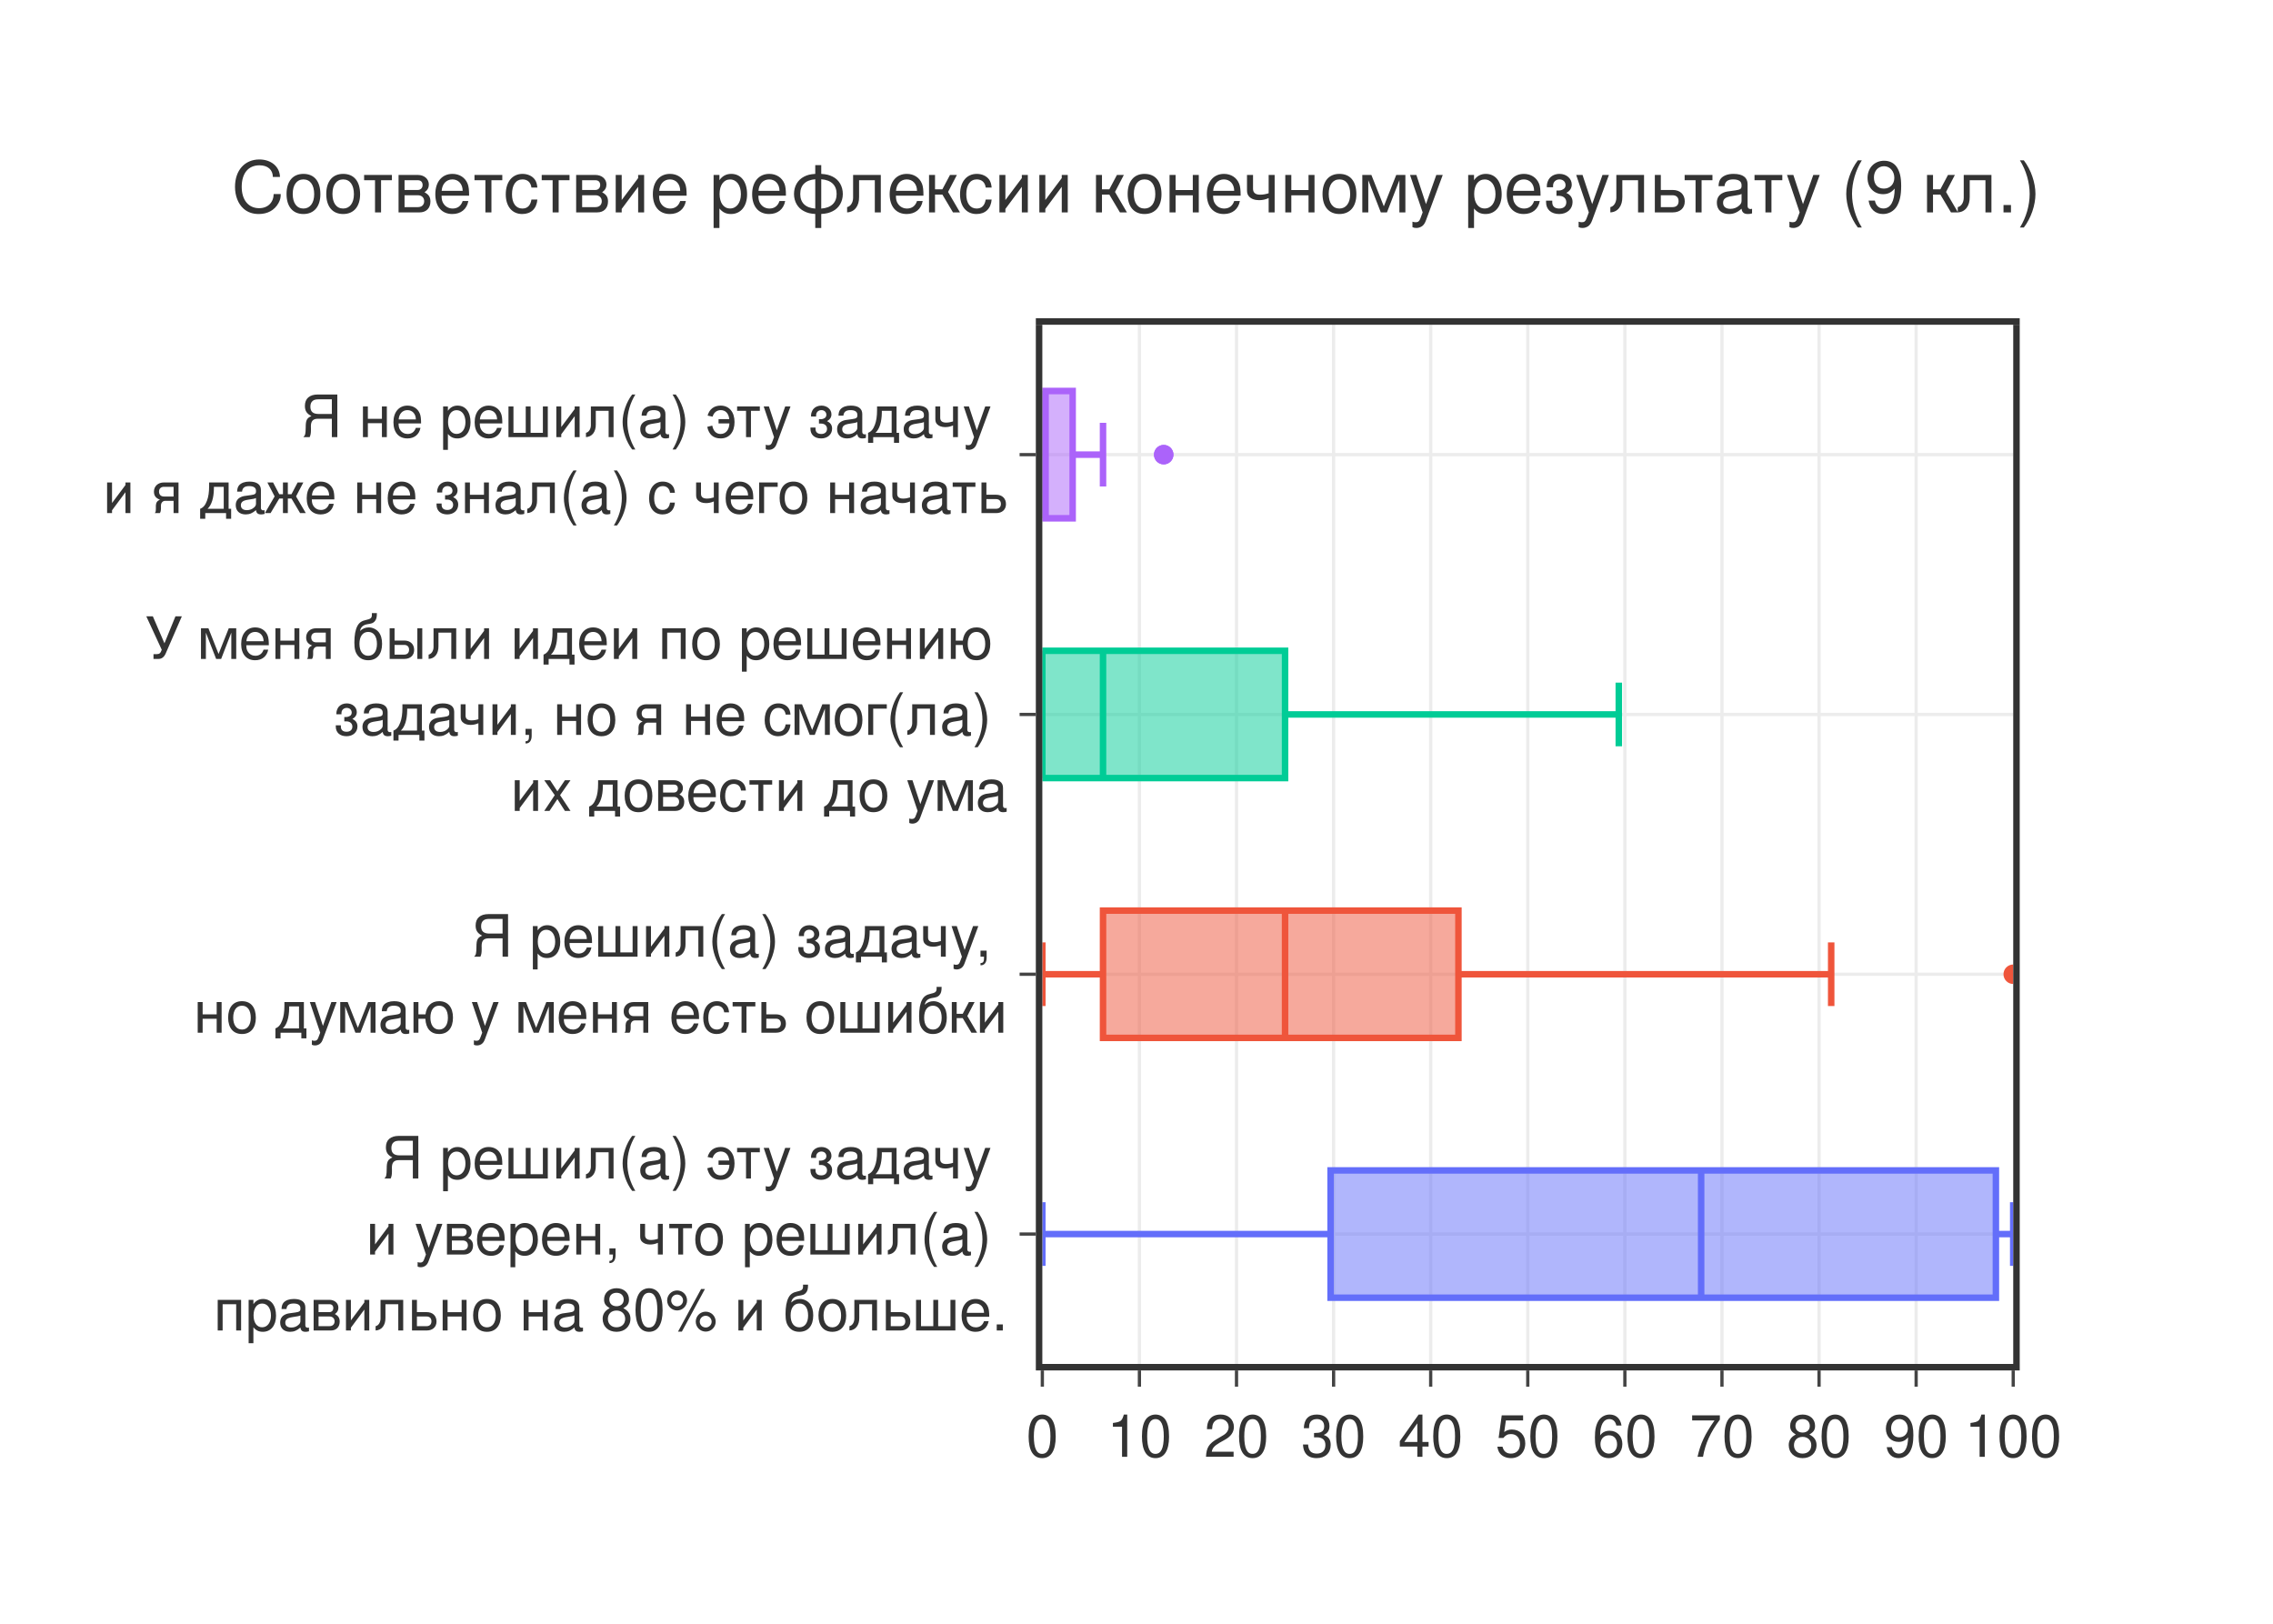
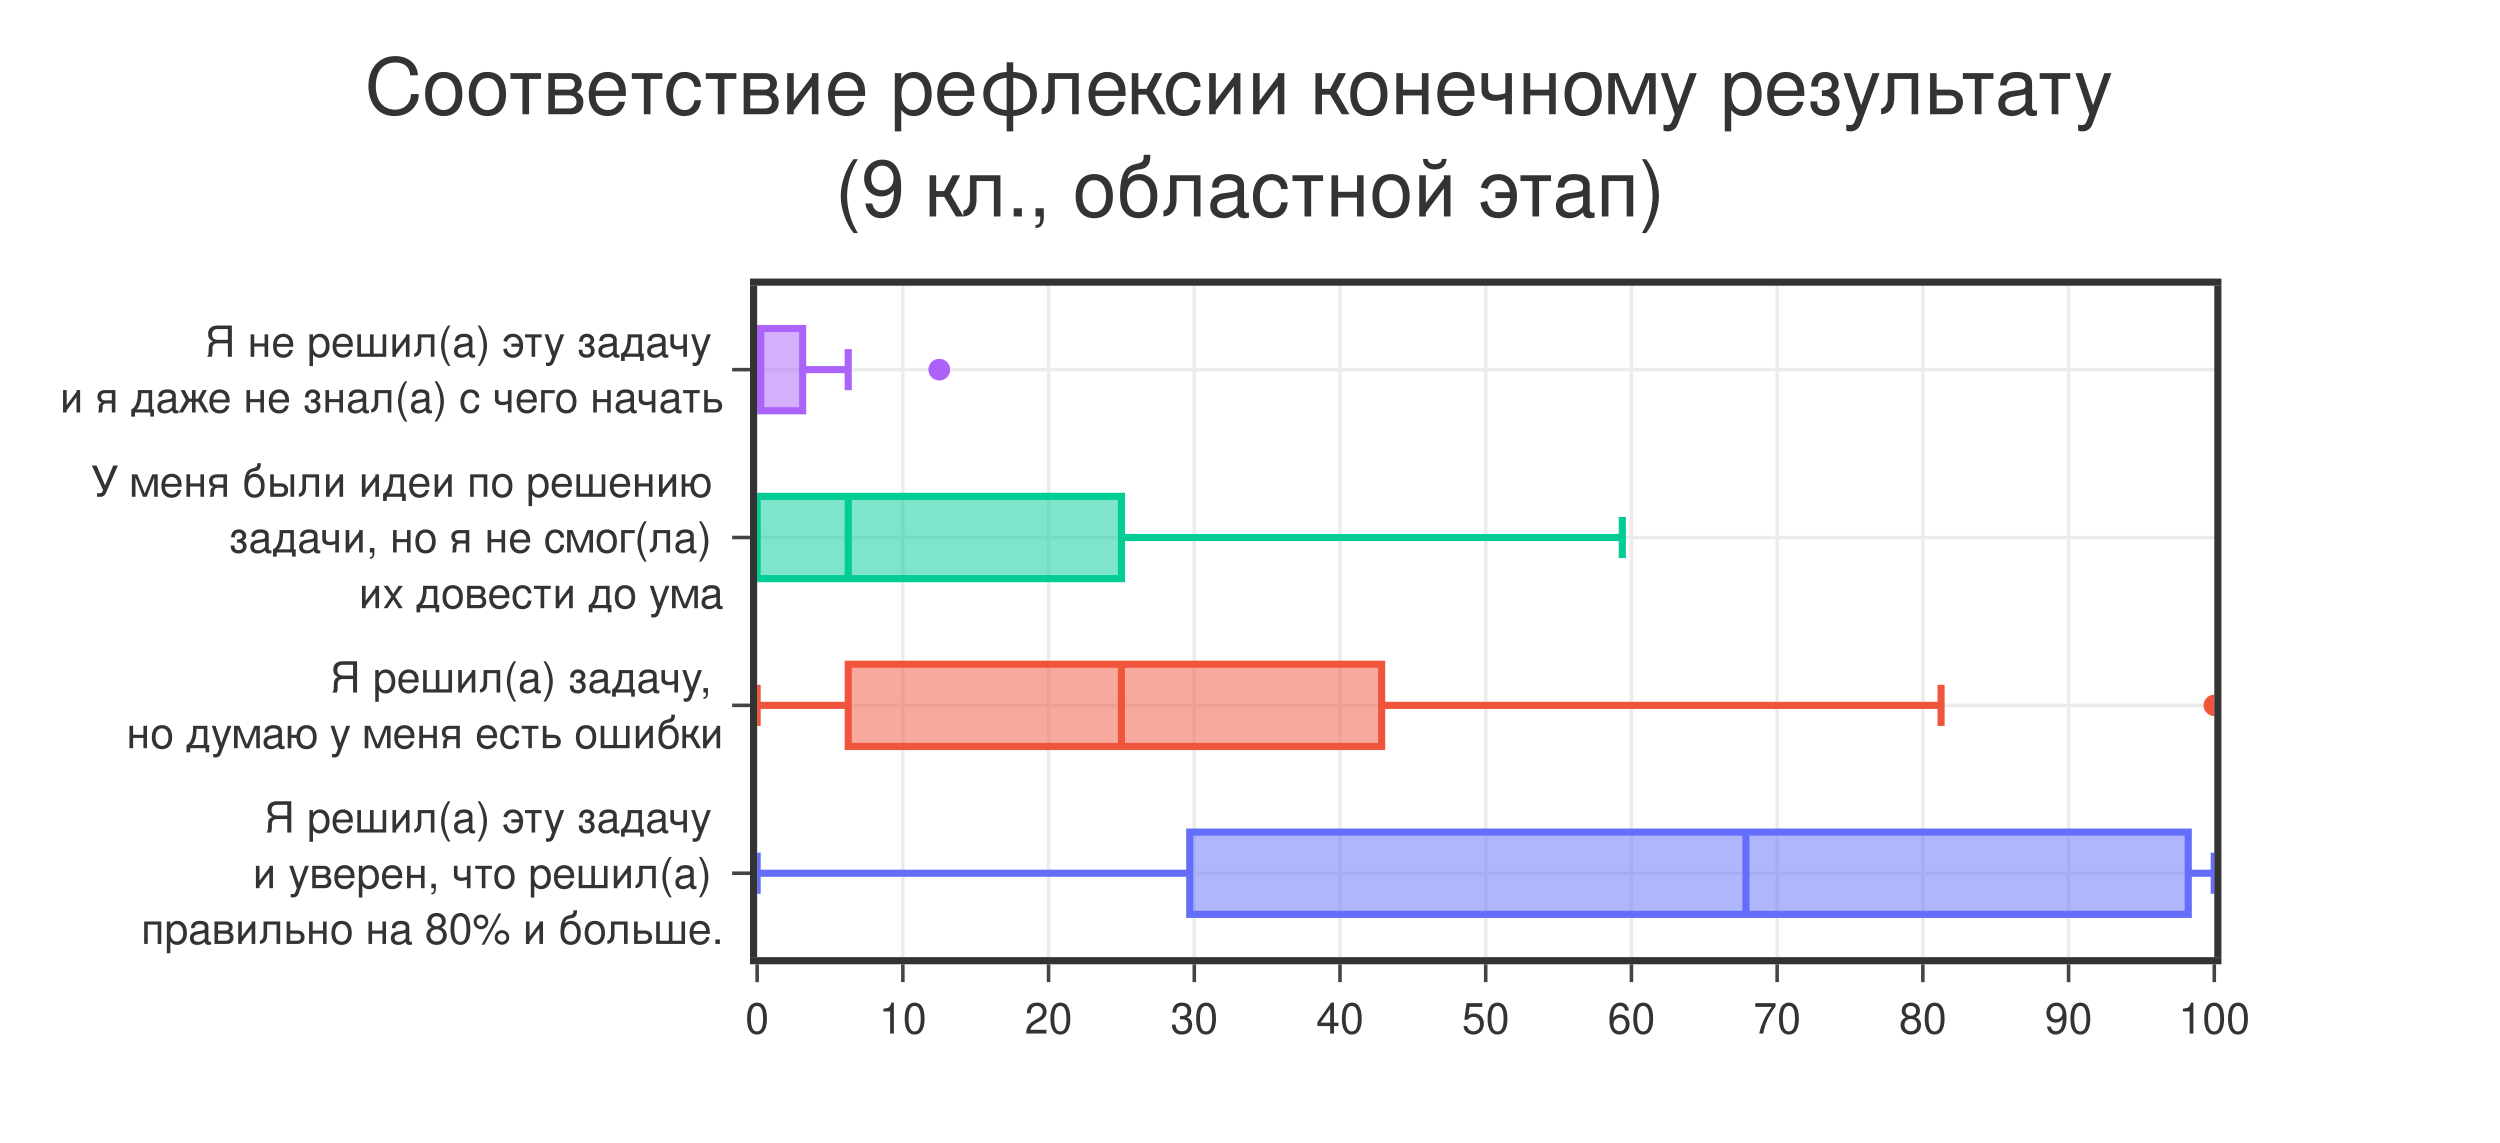
- <svg xmlns="http://www.w3.org/2000/svg" class="main-svg" width="700" height="500" style="" viewBox="0 0 700 500">
-   <rect x="0" y="0" width="700" height="500" style="fill: rgb(255, 255, 255); fill-opacity: 1;" />
-   <defs id="defs-51d63b">
+ <svg xmlns="http://www.w3.org/2000/svg" class="main-svg" width="700" height="320" style="" viewBox="0 0 700 320">
+   <rect x="0" y="0" width="700" height="320" style="fill: rgb(255, 255, 255); fill-opacity: 1;" />
+   <defs id="defs-1e8ce2">
    <g class="clips">
-       <clipPath id="clip51d63bxyplot" class="plotclip">
-         <rect width="299" height="320" />
+       <clipPath id="clip1e8ce2xyplot" class="plotclip">
+         <rect width="408" height="188" />
      </clipPath>
-       <clipPath class="axesclip" id="clip51d63bx">
-         <rect x="321" y="0" width="299" height="500" />
+       <clipPath class="axesclip" id="clip1e8ce2x">
+         <rect x="212" y="0" width="408" height="320" />
      </clipPath>
-       <clipPath class="axesclip" id="clip51d63by">
-         <rect x="0" y="100" width="700" height="320" />
+       <clipPath class="axesclip" id="clip1e8ce2y">
+         <rect x="0" y="80" width="700" height="188" />
      </clipPath>
-       <clipPath class="axesclip" id="clip51d63bxy">
-         <rect x="321" y="100" width="299" height="320" />
+       <clipPath class="axesclip" id="clip1e8ce2xy">
+         <rect x="212" y="80" width="408" height="188" />
      </clipPath>
    </g>
    <g class="gradients" />
    <g class="patterns" />
  </defs>
  <g class="bglayer" />
  <g class="layer-below">
    <g class="imagelayer" />
    <g class="shapelayer" />
  </g>
  <g class="cartesianlayer">
    <g class="subplot xy">
      <g class="layer-subplot">
        <g class="shapelayer" />
        <g class="imagelayer" />
      </g>
      <g class="minor-gridlayer">
        <g class="x" />
        <g class="y" />
      </g>
      <g class="gridlayer">
        <g class="x">
-           <path class="xgrid crisp" transform="translate(350.9,0)" d="M0,100v320" style="stroke: rgb(236, 236, 236); stroke-opacity: 1; stroke-width: 1px;" />
-           <path class="xgrid crisp" transform="translate(380.8,0)" d="M0,100v320" style="stroke: rgb(236, 236, 236); stroke-opacity: 1; stroke-width: 1px;" />
-           <path class="xgrid crisp" transform="translate(410.7,0)" d="M0,100v320" style="stroke: rgb(236, 236, 236); stroke-opacity: 1; stroke-width: 1px;" />
-           <path class="xgrid crisp" transform="translate(440.6,0)" d="M0,100v320" style="stroke: rgb(236, 236, 236); stroke-opacity: 1; stroke-width: 1px;" />
-           <path class="xgrid crisp" transform="translate(470.5,0)" d="M0,100v320" style="stroke: rgb(236, 236, 236); stroke-opacity: 1; stroke-width: 1px;" />
-           <path class="xgrid crisp" transform="translate(500.4,0)" d="M0,100v320" style="stroke: rgb(236, 236, 236); stroke-opacity: 1; stroke-width: 1px;" />
-           <path class="xgrid crisp" transform="translate(530.3,0)" d="M0,100v320" style="stroke: rgb(236, 236, 236); stroke-opacity: 1; stroke-width: 1px;" />
-           <path class="xgrid crisp" transform="translate(560.2,0)" d="M0,100v320" style="stroke: rgb(236, 236, 236); stroke-opacity: 1; stroke-width: 1px;" />
-           <path class="xgrid crisp" transform="translate(590.1,0)" d="M0,100v320" style="stroke: rgb(236, 236, 236); stroke-opacity: 1; stroke-width: 1px;" />
+           <path class="xgrid crisp" transform="translate(252.8,0)" d="M0,80v188" style="stroke: rgb(236, 236, 236); stroke-opacity: 1; stroke-width: 1px;" />
+           <path class="xgrid crisp" transform="translate(293.6,0)" d="M0,80v188" style="stroke: rgb(236, 236, 236); stroke-opacity: 1; stroke-width: 1px;" />
+           <path class="xgrid crisp" transform="translate(334.4,0)" d="M0,80v188" style="stroke: rgb(236, 236, 236); stroke-opacity: 1; stroke-width: 1px;" />
+           <path class="xgrid crisp" transform="translate(375.2,0)" d="M0,80v188" style="stroke: rgb(236, 236, 236); stroke-opacity: 1; stroke-width: 1px;" />
+           <path class="xgrid crisp" transform="translate(416,0)" d="M0,80v188" style="stroke: rgb(236, 236, 236); stroke-opacity: 1; stroke-width: 1px;" />
+           <path class="xgrid crisp" transform="translate(456.8,0)" d="M0,80v188" style="stroke: rgb(236, 236, 236); stroke-opacity: 1; stroke-width: 1px;" />
+           <path class="xgrid crisp" transform="translate(497.6,0)" d="M0,80v188" style="stroke: rgb(236, 236, 236); stroke-opacity: 1; stroke-width: 1px;" />
+           <path class="xgrid crisp" transform="translate(538.4,0)" d="M0,80v188" style="stroke: rgb(236, 236, 236); stroke-opacity: 1; stroke-width: 1px;" />
+           <path class="xgrid crisp" transform="translate(579.2,0)" d="M0,80v188" style="stroke: rgb(236, 236, 236); stroke-opacity: 1; stroke-width: 1px;" />
        </g>
        <g class="y">
-           <path class="ygrid crisp" transform="translate(0,380)" d="M321,0h299" style="stroke: rgb(236, 236, 236); stroke-opacity: 1; stroke-width: 1px;" />
-           <path class="ygrid crisp" transform="translate(0,300)" d="M321,0h299" style="stroke: rgb(236, 236, 236); stroke-opacity: 1; stroke-width: 1px;" />
-           <path class="ygrid crisp" transform="translate(0,220)" d="M321,0h299" style="stroke: rgb(236, 236, 236); stroke-opacity: 1; stroke-width: 1px;" />
-           <path class="ygrid crisp" transform="translate(0,140)" d="M321,0h299" style="stroke: rgb(236, 236, 236); stroke-opacity: 1; stroke-width: 1px;" />
+           <path class="ygrid crisp" transform="translate(0,244.5)" d="M212,0h408" style="stroke: rgb(236, 236, 236); stroke-opacity: 1; stroke-width: 1px;" />
+           <path class="ygrid crisp" transform="translate(0,197.5)" d="M212,0h408" style="stroke: rgb(236, 236, 236); stroke-opacity: 1; stroke-width: 1px;" />
+           <path class="ygrid crisp" transform="translate(0,150.5)" d="M212,0h408" style="stroke: rgb(236, 236, 236); stroke-opacity: 1; stroke-width: 1px;" />
+           <path class="ygrid crisp" transform="translate(0,103.5)" d="M212,0h408" style="stroke: rgb(236, 236, 236); stroke-opacity: 1; stroke-width: 1px;" />
        </g>
      </g>
      <g class="zerolinelayer" />
      <path class="xlines-below" />
      <path class="ylines-below" />
      <g class="overlines-below" />
      <g class="xaxislayer-below" />
      <g class="yaxislayer-below" />
      <g class="overaxes-below" />
-       <g class="plot" transform="translate(321,100)" clip-path="url(#clip51d63bxyplot)">
+       <g class="plot" transform="translate(212,80)" clip-path="url(#clip1e8ce2xyplot)">
        <g class="boxlayer mlayer">
          <g class="trace boxes" style="opacity: 1;">
-             <path class="box" d="M202.89,299.6V260.4M88.77,299.6V260.4H293.66V299.6ZM88.77,280H0M293.66,280H299M0,289.8V270.2M299,289.8V270.2" style="vector-effect: non-scaling-stroke; stroke-width: 2px; stroke: rgb(99, 110, 250); stroke-opacity: 1; fill: rgb(99, 110, 250); fill-opacity: 0.5;" />
+             <path class="box" d="M276.86,176.02V152.99M121.13,176.02V152.99H400.71V176.02ZM121.13,164.5H0M400.71,164.5H408M0,170.26V158.74M408,170.26V158.74" style="vector-effect: non-scaling-stroke; stroke-width: 2px; stroke: rgb(99, 110, 250); stroke-opacity: 1; fill: rgb(99, 110, 250); fill-opacity: 0.5;" />
            <g class="points" />
          </g>
          <g class="trace boxes" style="opacity: 1;">
-             <path class="box" d="M74.75,219.6V180.4M18.69,219.6V180.4H128.14V219.6ZM18.69,200H0M128.14,200H242.94M0,209.8V190.2M242.94,209.8V190.2" style="vector-effect: non-scaling-stroke; stroke-width: 2px; stroke: rgb(239, 85, 59); stroke-opacity: 1; fill: rgb(239, 85, 59); fill-opacity: 0.5;" />
+             <path class="box" d="M102,129.01V105.99M25.5,129.01V105.99H174.86V129.01ZM25.5,117.5H0M174.86,117.5H331.5M0,123.26V111.74M331.5,123.26V111.74" style="vector-effect: non-scaling-stroke; stroke-width: 2px; stroke: rgb(239, 85, 59); stroke-opacity: 1; fill: rgb(239, 85, 59); fill-opacity: 0.5;" />
            <g class="points">
-               <path class="point" transform="translate(299,200)" d="M3,0A3,3 0 1,1 0,-3A3,3 0 0,1 3,0Z" style="opacity: 1; stroke-width: 0px; fill: rgb(239, 85, 59); fill-opacity: 1;" />
+               <path class="point" transform="translate(408,117.5)" d="M3,0A3,3 0 1,1 0,-3A3,3 0 0,1 3,0Z" style="opacity: 1; stroke-width: 0px; fill: rgb(239, 85, 59); fill-opacity: 1;" />
            </g>
          </g>
          <g class="trace boxes" style="opacity: 1;">
-             <path class="box" d="M18.69,139.6V100.4M0,139.6V100.4H74.75V139.6ZM0,120H0M74.75,120H177.53M0,129.8V110.2M177.53,129.8V110.2" style="vector-effect: non-scaling-stroke; stroke-width: 2px; stroke: rgb(0, 204, 150); stroke-opacity: 1; fill: rgb(0, 204, 150); fill-opacity: 0.5;" />
+             <path class="box" d="M25.5,82.02V58.99M0,82.02V58.99H102V82.02ZM0,70.5H0M102,70.5H242.25M0,76.26V64.74M242.25,76.26V64.74" style="vector-effect: non-scaling-stroke; stroke-width: 2px; stroke: rgb(0, 204, 150); stroke-opacity: 1; fill: rgb(0, 204, 150); fill-opacity: 0.5;" />
            <g class="points" />
          </g>
          <g class="trace boxes" style="opacity: 1;">
-             <path class="box" d="M1,59.6V20.4M0,59.6V20.4H9.34V59.6ZM0,40H0M9.34,40H18.69M0,49.8V30.2M18.69,49.8V30.2" style="vector-effect: non-scaling-stroke; stroke-width: 2px; stroke: rgb(171, 99, 250); stroke-opacity: 1; fill: rgb(171, 99, 250); fill-opacity: 0.5;" />
+             <path class="box" d="M1,35.02V11.98M0,35.02V11.98H12.75V35.02ZM0,23.5H0M12.75,23.5H25.5M0,29.26V17.74M25.5,29.26V17.74" style="vector-effect: non-scaling-stroke; stroke-width: 2px; stroke: rgb(171, 99, 250); stroke-opacity: 1; fill: rgb(171, 99, 250); fill-opacity: 0.5;" />
            <g class="points">
-               <path class="point" transform="translate(37.38,40)" d="M3,0A3,3 0 1,1 0,-3A3,3 0 0,1 3,0Z" style="opacity: 1; stroke-width: 0px; fill: rgb(171, 99, 250); fill-opacity: 1;" />
-               <path class="point" transform="translate(37.38,40)" d="M3,0A3,3 0 1,1 0,-3A3,3 0 0,1 3,0Z" style="opacity: 1; stroke-width: 0px; fill: rgb(171, 99, 250); fill-opacity: 1;" />
+               <path class="point" transform="translate(51,23.5)" d="M3,0A3,3 0 1,1 0,-3A3,3 0 0,1 3,0Z" style="opacity: 1; stroke-width: 0px; fill: rgb(171, 99, 250); fill-opacity: 1;" />
+               <path class="point" transform="translate(51,23.5)" d="M3,0A3,3 0 1,1 0,-3A3,3 0 0,1 3,0Z" style="opacity: 1; stroke-width: 0px; fill: rgb(171, 99, 250); fill-opacity: 1;" />
            </g>
          </g>
        </g>
      </g>
      <g class="overplot" />
-       <path class="xlines-above crisp" d="M319,421H622M319,99H622" style="fill: none; stroke-width: 2px; stroke: rgb(51, 51, 51); stroke-opacity: 1;" />
-       <path class="ylines-above crisp" d="M320,100V420M621,100V420" style="fill: none; stroke-width: 2px; stroke: rgb(51, 51, 51); stroke-opacity: 1;" />
+       <path class="xlines-above crisp" d="M210,269H622M210,79H622" style="fill: none; stroke-width: 2px; stroke: rgb(51, 51, 51); stroke-opacity: 1;" />
+       <path class="ylines-above crisp" d="M211,80V268M621,80V268" style="fill: none; stroke-width: 2px; stroke: rgb(51, 51, 51); stroke-opacity: 1;" />
      <g class="overlines-above" />
      <g class="xaxislayer-above">
-         <path class="xtick ticks crisp" d="M0,422v5" transform="translate(321,0)" style="stroke: rgb(68, 68, 68); stroke-opacity: 1; stroke-width: 1px;" />
-         <path class="xtick ticks crisp" d="M0,422v5" transform="translate(350.9,0)" style="stroke: rgb(68, 68, 68); stroke-opacity: 1; stroke-width: 1px;" />
-         <path class="xtick ticks crisp" d="M0,422v5" transform="translate(380.8,0)" style="stroke: rgb(68, 68, 68); stroke-opacity: 1; stroke-width: 1px;" />
-         <path class="xtick ticks crisp" d="M0,422v5" transform="translate(410.7,0)" style="stroke: rgb(68, 68, 68); stroke-opacity: 1; stroke-width: 1px;" />
-         <path class="xtick ticks crisp" d="M0,422v5" transform="translate(440.6,0)" style="stroke: rgb(68, 68, 68); stroke-opacity: 1; stroke-width: 1px;" />
-         <path class="xtick ticks crisp" d="M0,422v5" transform="translate(470.5,0)" style="stroke: rgb(68, 68, 68); stroke-opacity: 1; stroke-width: 1px;" />
-         <path class="xtick ticks crisp" d="M0,422v5" transform="translate(500.4,0)" style="stroke: rgb(68, 68, 68); stroke-opacity: 1; stroke-width: 1px;" />
-         <path class="xtick ticks crisp" d="M0,422v5" transform="translate(530.3,0)" style="stroke: rgb(68, 68, 68); stroke-opacity: 1; stroke-width: 1px;" />
-         <path class="xtick ticks crisp" d="M0,422v5" transform="translate(560.2,0)" style="stroke: rgb(68, 68, 68); stroke-opacity: 1; stroke-width: 1px;" />
-         <path class="xtick ticks crisp" d="M0,422v5" transform="translate(590.1,0)" style="stroke: rgb(68, 68, 68); stroke-opacity: 1; stroke-width: 1px;" />
-         <path class="xtick ticks crisp" d="M0,422v5" transform="translate(620,0)" style="stroke: rgb(68, 68, 68); stroke-opacity: 1; stroke-width: 1px;" />
+         <path class="xtick ticks crisp" d="M0,270v5" transform="translate(212,0)" style="stroke: rgb(68, 68, 68); stroke-opacity: 1; stroke-width: 1px;" />
+         <path class="xtick ticks crisp" d="M0,270v5" transform="translate(252.8,0)" style="stroke: rgb(68, 68, 68); stroke-opacity: 1; stroke-width: 1px;" />
+         <path class="xtick ticks crisp" d="M0,270v5" transform="translate(293.6,0)" style="stroke: rgb(68, 68, 68); stroke-opacity: 1; stroke-width: 1px;" />
+         <path class="xtick ticks crisp" d="M0,270v5" transform="translate(334.4,0)" style="stroke: rgb(68, 68, 68); stroke-opacity: 1; stroke-width: 1px;" />
+         <path class="xtick ticks crisp" d="M0,270v5" transform="translate(375.2,0)" style="stroke: rgb(68, 68, 68); stroke-opacity: 1; stroke-width: 1px;" />
+         <path class="xtick ticks crisp" d="M0,270v5" transform="translate(416,0)" style="stroke: rgb(68, 68, 68); stroke-opacity: 1; stroke-width: 1px;" />
+         <path class="xtick ticks crisp" d="M0,270v5" transform="translate(456.8,0)" style="stroke: rgb(68, 68, 68); stroke-opacity: 1; stroke-width: 1px;" />
+         <path class="xtick ticks crisp" d="M0,270v5" transform="translate(497.6,0)" style="stroke: rgb(68, 68, 68); stroke-opacity: 1; stroke-width: 1px;" />
+         <path class="xtick ticks crisp" d="M0,270v5" transform="translate(538.4,0)" style="stroke: rgb(68, 68, 68); stroke-opacity: 1; stroke-width: 1px;" />
+         <path class="xtick ticks crisp" d="M0,270v5" transform="translate(579.2,0)" style="stroke: rgb(68, 68, 68); stroke-opacity: 1; stroke-width: 1px;" />
+         <path class="xtick ticks crisp" d="M0,270v5" transform="translate(620,0)" style="stroke: rgb(68, 68, 68); stroke-opacity: 1; stroke-width: 1px;" />
        <g class="xtick">
-           <text text-anchor="middle" x="0" y="448.6" transform="translate(321,0)" style="font-family: Helvetica; font-size: 18px; fill: rgb(51, 51, 51); fill-opacity: 1; white-space: pre; opacity: 1;">0</text>
+           <text text-anchor="middle" x="0" y="289.4" transform="translate(212,0)" style="font-family: Helvetica; font-size: 12px; fill: rgb(51, 51, 51); fill-opacity: 1; white-space: pre; opacity: 1;">0</text>
        </g>
        <g class="xtick">
-           <text text-anchor="middle" x="0" y="448.6" style="font-family: Helvetica; font-size: 18px; fill: rgb(51, 51, 51); fill-opacity: 1; white-space: pre; opacity: 1;" transform="translate(350.9,0)">10</text>
+           <text text-anchor="middle" x="0" y="289.4" style="font-family: Helvetica; font-size: 12px; fill: rgb(51, 51, 51); fill-opacity: 1; white-space: pre; opacity: 1;" transform="translate(252.8,0)">10</text>
        </g>
        <g class="xtick">
-           <text text-anchor="middle" x="0" y="448.6" style="font-family: Helvetica; font-size: 18px; fill: rgb(51, 51, 51); fill-opacity: 1; white-space: pre; opacity: 1;" transform="translate(380.8,0)">20</text>
+           <text text-anchor="middle" x="0" y="289.4" style="font-family: Helvetica; font-size: 12px; fill: rgb(51, 51, 51); fill-opacity: 1; white-space: pre; opacity: 1;" transform="translate(293.6,0)">20</text>
        </g>
        <g class="xtick">
-           <text text-anchor="middle" x="0" y="448.6" style="font-family: Helvetica; font-size: 18px; fill: rgb(51, 51, 51); fill-opacity: 1; white-space: pre; opacity: 1;" transform="translate(410.7,0)">30</text>
+           <text text-anchor="middle" x="0" y="289.4" style="font-family: Helvetica; font-size: 12px; fill: rgb(51, 51, 51); fill-opacity: 1; white-space: pre; opacity: 1;" transform="translate(334.4,0)">30</text>
        </g>
        <g class="xtick">
-           <text text-anchor="middle" x="0" y="448.6" style="font-family: Helvetica; font-size: 18px; fill: rgb(51, 51, 51); fill-opacity: 1; white-space: pre; opacity: 1;" transform="translate(440.6,0)">40</text>
+           <text text-anchor="middle" x="0" y="289.4" style="font-family: Helvetica; font-size: 12px; fill: rgb(51, 51, 51); fill-opacity: 1; white-space: pre; opacity: 1;" transform="translate(375.2,0)">40</text>
        </g>
        <g class="xtick">
-           <text text-anchor="middle" x="0" y="448.6" style="font-family: Helvetica; font-size: 18px; fill: rgb(51, 51, 51); fill-opacity: 1; white-space: pre; opacity: 1;" transform="translate(470.5,0)">50</text>
+           <text text-anchor="middle" x="0" y="289.4" style="font-family: Helvetica; font-size: 12px; fill: rgb(51, 51, 51); fill-opacity: 1; white-space: pre; opacity: 1;" transform="translate(416,0)">50</text>
        </g>
        <g class="xtick">
-           <text text-anchor="middle" x="0" y="448.6" style="font-family: Helvetica; font-size: 18px; fill: rgb(51, 51, 51); fill-opacity: 1; white-space: pre; opacity: 1;" transform="translate(500.4,0)">60</text>
+           <text text-anchor="middle" x="0" y="289.4" style="font-family: Helvetica; font-size: 12px; fill: rgb(51, 51, 51); fill-opacity: 1; white-space: pre; opacity: 1;" transform="translate(456.8,0)">60</text>
        </g>
        <g class="xtick">
-           <text text-anchor="middle" x="0" y="448.6" style="font-family: Helvetica; font-size: 18px; fill: rgb(51, 51, 51); fill-opacity: 1; white-space: pre; opacity: 1;" transform="translate(530.3,0)">70</text>
+           <text text-anchor="middle" x="0" y="289.4" style="font-family: Helvetica; font-size: 12px; fill: rgb(51, 51, 51); fill-opacity: 1; white-space: pre; opacity: 1;" transform="translate(497.6,0)">70</text>
        </g>
        <g class="xtick">
-           <text text-anchor="middle" x="0" y="448.6" style="font-family: Helvetica; font-size: 18px; fill: rgb(51, 51, 51); fill-opacity: 1; white-space: pre; opacity: 1;" transform="translate(560.2,0)">80</text>
+           <text text-anchor="middle" x="0" y="289.4" style="font-family: Helvetica; font-size: 12px; fill: rgb(51, 51, 51); fill-opacity: 1; white-space: pre; opacity: 1;" transform="translate(538.4,0)">80</text>
        </g>
        <g class="xtick">
-           <text text-anchor="middle" x="0" y="448.6" style="font-family: Helvetica; font-size: 18px; fill: rgb(51, 51, 51); fill-opacity: 1; white-space: pre; opacity: 1;" transform="translate(590.1,0)">90</text>
+           <text text-anchor="middle" x="0" y="289.4" style="font-family: Helvetica; font-size: 12px; fill: rgb(51, 51, 51); fill-opacity: 1; white-space: pre; opacity: 1;" transform="translate(579.2,0)">90</text>
        </g>
        <g class="xtick">
-           <text text-anchor="middle" x="0" y="448.6" style="font-family: Helvetica; font-size: 18px; fill: rgb(51, 51, 51); fill-opacity: 1; white-space: pre; opacity: 1;" transform="translate(620,0)">100</text>
+           <text text-anchor="middle" x="0" y="289.4" style="font-family: Helvetica; font-size: 12px; fill: rgb(51, 51, 51); fill-opacity: 1; white-space: pre; opacity: 1;" transform="translate(620,0)">100</text>
        </g>
      </g>
      <g class="yaxislayer-above">
-         <path class="ytick ticks crisp" d="M319,0h-5" transform="translate(0,380)" style="stroke: rgb(68, 68, 68); stroke-opacity: 1; stroke-width: 1px;" />
-         <path class="ytick ticks crisp" d="M319,0h-5" transform="translate(0,300)" style="stroke: rgb(68, 68, 68); stroke-opacity: 1; stroke-width: 1px;" />
-         <path class="ytick ticks crisp" d="M319,0h-5" transform="translate(0,220)" style="stroke: rgb(68, 68, 68); stroke-opacity: 1; stroke-width: 1px;" />
-         <path class="ytick ticks crisp" d="M319,0h-5" transform="translate(0,140)" style="stroke: rgb(68, 68, 68); stroke-opacity: 1; stroke-width: 1px;" />
+         <path class="ytick ticks crisp" d="M210,0h-5" transform="translate(0,244.5)" style="stroke: rgb(68, 68, 68); stroke-opacity: 1; stroke-width: 1px;" />
+         <path class="ytick ticks crisp" d="M210,0h-5" transform="translate(0,197.5)" style="stroke: rgb(68, 68, 68); stroke-opacity: 1; stroke-width: 1px;" />
+         <path class="ytick ticks crisp" d="M210,0h-5" transform="translate(0,150.5)" style="stroke: rgb(68, 68, 68); stroke-opacity: 1; stroke-width: 1px;" />
+         <path class="ytick ticks crisp" d="M210,0h-5" transform="translate(0,103.5)" style="stroke: rgb(68, 68, 68); stroke-opacity: 1; stroke-width: 1px;" />
        <g class="ytick">
-           <text text-anchor="end" x="310.4" y="6.3" transform="translate(0,380)translate(0,-23.4)" style="font-family: Helvetica; font-size: 18px; fill: rgb(51, 51, 51); fill-opacity: 1; white-space: pre; opacity: 1;">
-             <tspan class="line" dy="0em" x="310.4" y="6.3">Я решил(а) эту задачу</tspan>
-             <tspan class="line" dy="1.3em" x="310.4" y="6.3">и уверен, что решил(а)</tspan>
-             <tspan class="line" dy="2.6em" x="310.4" y="6.3">правильно на 80% и больше.</tspan>
+           <text text-anchor="end" x="202.6" y="4.2" transform="translate(0,244.5)translate(0,-15.6)" style="font-family: Helvetica; font-size: 12px; fill: rgb(51, 51, 51); fill-opacity: 1; white-space: pre; opacity: 1;">
+             <tspan class="line" dy="0em" x="202.6" y="4.2">Я решил(а) эту задачу</tspan>
+             <tspan class="line" dy="1.3em" x="202.6" y="4.2">и уверен, что решил(а)</tspan>
+             <tspan class="line" dy="2.6em" x="202.6" y="4.2">правильно на 80% и больше.</tspan>
          </text>
        </g>
        <g class="ytick">
-           <text text-anchor="end" x="310.4" y="6.3" transform="translate(0,300)translate(0,-11.7)" style="font-family: Helvetica; font-size: 18px; fill: rgb(51, 51, 51); fill-opacity: 1; white-space: pre; opacity: 1;">
-             <tspan class="line" dy="0em" x="310.4" y="6.3">Я решил(а) задачу,</tspan>
-             <tspan class="line" dy="1.3em" x="310.4" y="6.3">но думаю у меня есть ошибки</tspan>
+           <text text-anchor="end" x="202.6" y="4.2" transform="translate(0,197.5)translate(0,-7.8)" style="font-family: Helvetica; font-size: 12px; fill: rgb(51, 51, 51); fill-opacity: 1; white-space: pre; opacity: 1;">
+             <tspan class="line" dy="0em" x="202.6" y="4.2">Я решил(а) задачу,</tspan>
+             <tspan class="line" dy="1.3em" x="202.6" y="4.2">но думаю у меня есть ошибки</tspan>
          </text>
        </g>
        <g class="ytick">
-           <text text-anchor="end" x="310.4" y="6.3" transform="translate(0,220)translate(0,-23.4)" style="font-family: Helvetica; font-size: 18px; fill: rgb(51, 51, 51); fill-opacity: 1; white-space: pre; opacity: 1;">
-             <tspan class="line" dy="0em" x="310.4" y="6.3">У меня были идеи по решению</tspan>
-             <tspan class="line" dy="1.3em" x="310.4" y="6.3">задачи, но я не смог(ла)</tspan>
-             <tspan class="line" dy="2.6em" x="310.4" y="6.3">их довести до ума</tspan>
+           <text text-anchor="end" x="202.6" y="4.2" transform="translate(0,150.5)translate(0,-15.6)" style="font-family: Helvetica; font-size: 12px; fill: rgb(51, 51, 51); fill-opacity: 1; white-space: pre; opacity: 1;">
+             <tspan class="line" dy="0em" x="202.6" y="4.2">У меня были идеи по решению</tspan>
+             <tspan class="line" dy="1.3em" x="202.6" y="4.2">задачи, но я не смог(ла)</tspan>
+             <tspan class="line" dy="2.6em" x="202.6" y="4.2">их довести до ума</tspan>
          </text>
        </g>
        <g class="ytick">
-           <text text-anchor="end" x="310.4" y="6.3" transform="translate(0,140)translate(0,-11.7)" style="font-family: Helvetica; font-size: 18px; fill: rgb(51, 51, 51); fill-opacity: 1; white-space: pre; opacity: 1;">
-             <tspan class="line" dy="0em" x="310.4" y="6.3">Я не решил(а) эту задачу</tspan>
-             <tspan class="line" dy="1.3em" x="310.4" y="6.3">и я даже не знал(а) с чего начать</tspan>
+           <text text-anchor="end" x="202.6" y="4.2" transform="translate(0,103.5)translate(0,-7.8)" style="font-family: Helvetica; font-size: 12px; fill: rgb(51, 51, 51); fill-opacity: 1; white-space: pre; opacity: 1;">
+             <tspan class="line" dy="0em" x="202.6" y="4.2">Я не решил(а) эту задачу</tspan>
+             <tspan class="line" dy="1.3em" x="202.6" y="4.2">и я даже не знал(а) с чего начать</tspan>
          </text>
        </g>
      </g>
      <g class="overaxes-above" />
    </g>
  </g>
  <g class="polarlayer" />
  <g class="smithlayer" />
  <g class="ternarylayer" />
  <g class="geolayer" />
  <g class="funnelarealayer" />
  <g class="pielayer" />
  <g class="iciclelayer" />
  <g class="treemaplayer" />
  <g class="sunburstlayer" />
  <g class="glimages" />
-   <defs id="topdefs-51d63b">
+   <defs id="topdefs-1e8ce2">
    <g class="clips" />
  </defs>
  <g class="layer-above">
    <g class="imagelayer" />
    <g class="shapelayer" />
  </g>
  <g class="infolayer">
    <g class="g-gtitle">
-       <text class="gtitle" x="350" y="50" text-anchor="middle" dy="0.7em" style="font-family: Helvetica; font-size: 22px; fill: rgb(51, 51, 51); opacity: 1; font-weight: normal; white-space: pre;">Соответствие рефлексии конечному результату (9 кл.)</text>
+       <text class="gtitle" x="350" y="32" text-anchor="middle" dy="0.7em" style="font-family: Helvetica; font-size: 22px; fill: rgb(51, 51, 51); opacity: 1; font-weight: normal; white-space: pre;">
+         <tspan class="line" dy="0em" x="350" y="32">Соответствие рефлексии конечному результату</tspan>
+         <tspan class="line" dy="1.3em" x="350" y="32">(9 кл., областной этап)</tspan>
+       </text>
    </g>
    <g class="g-xtitle" />
    <g class="g-ytitle" />
  </g>
</svg>
